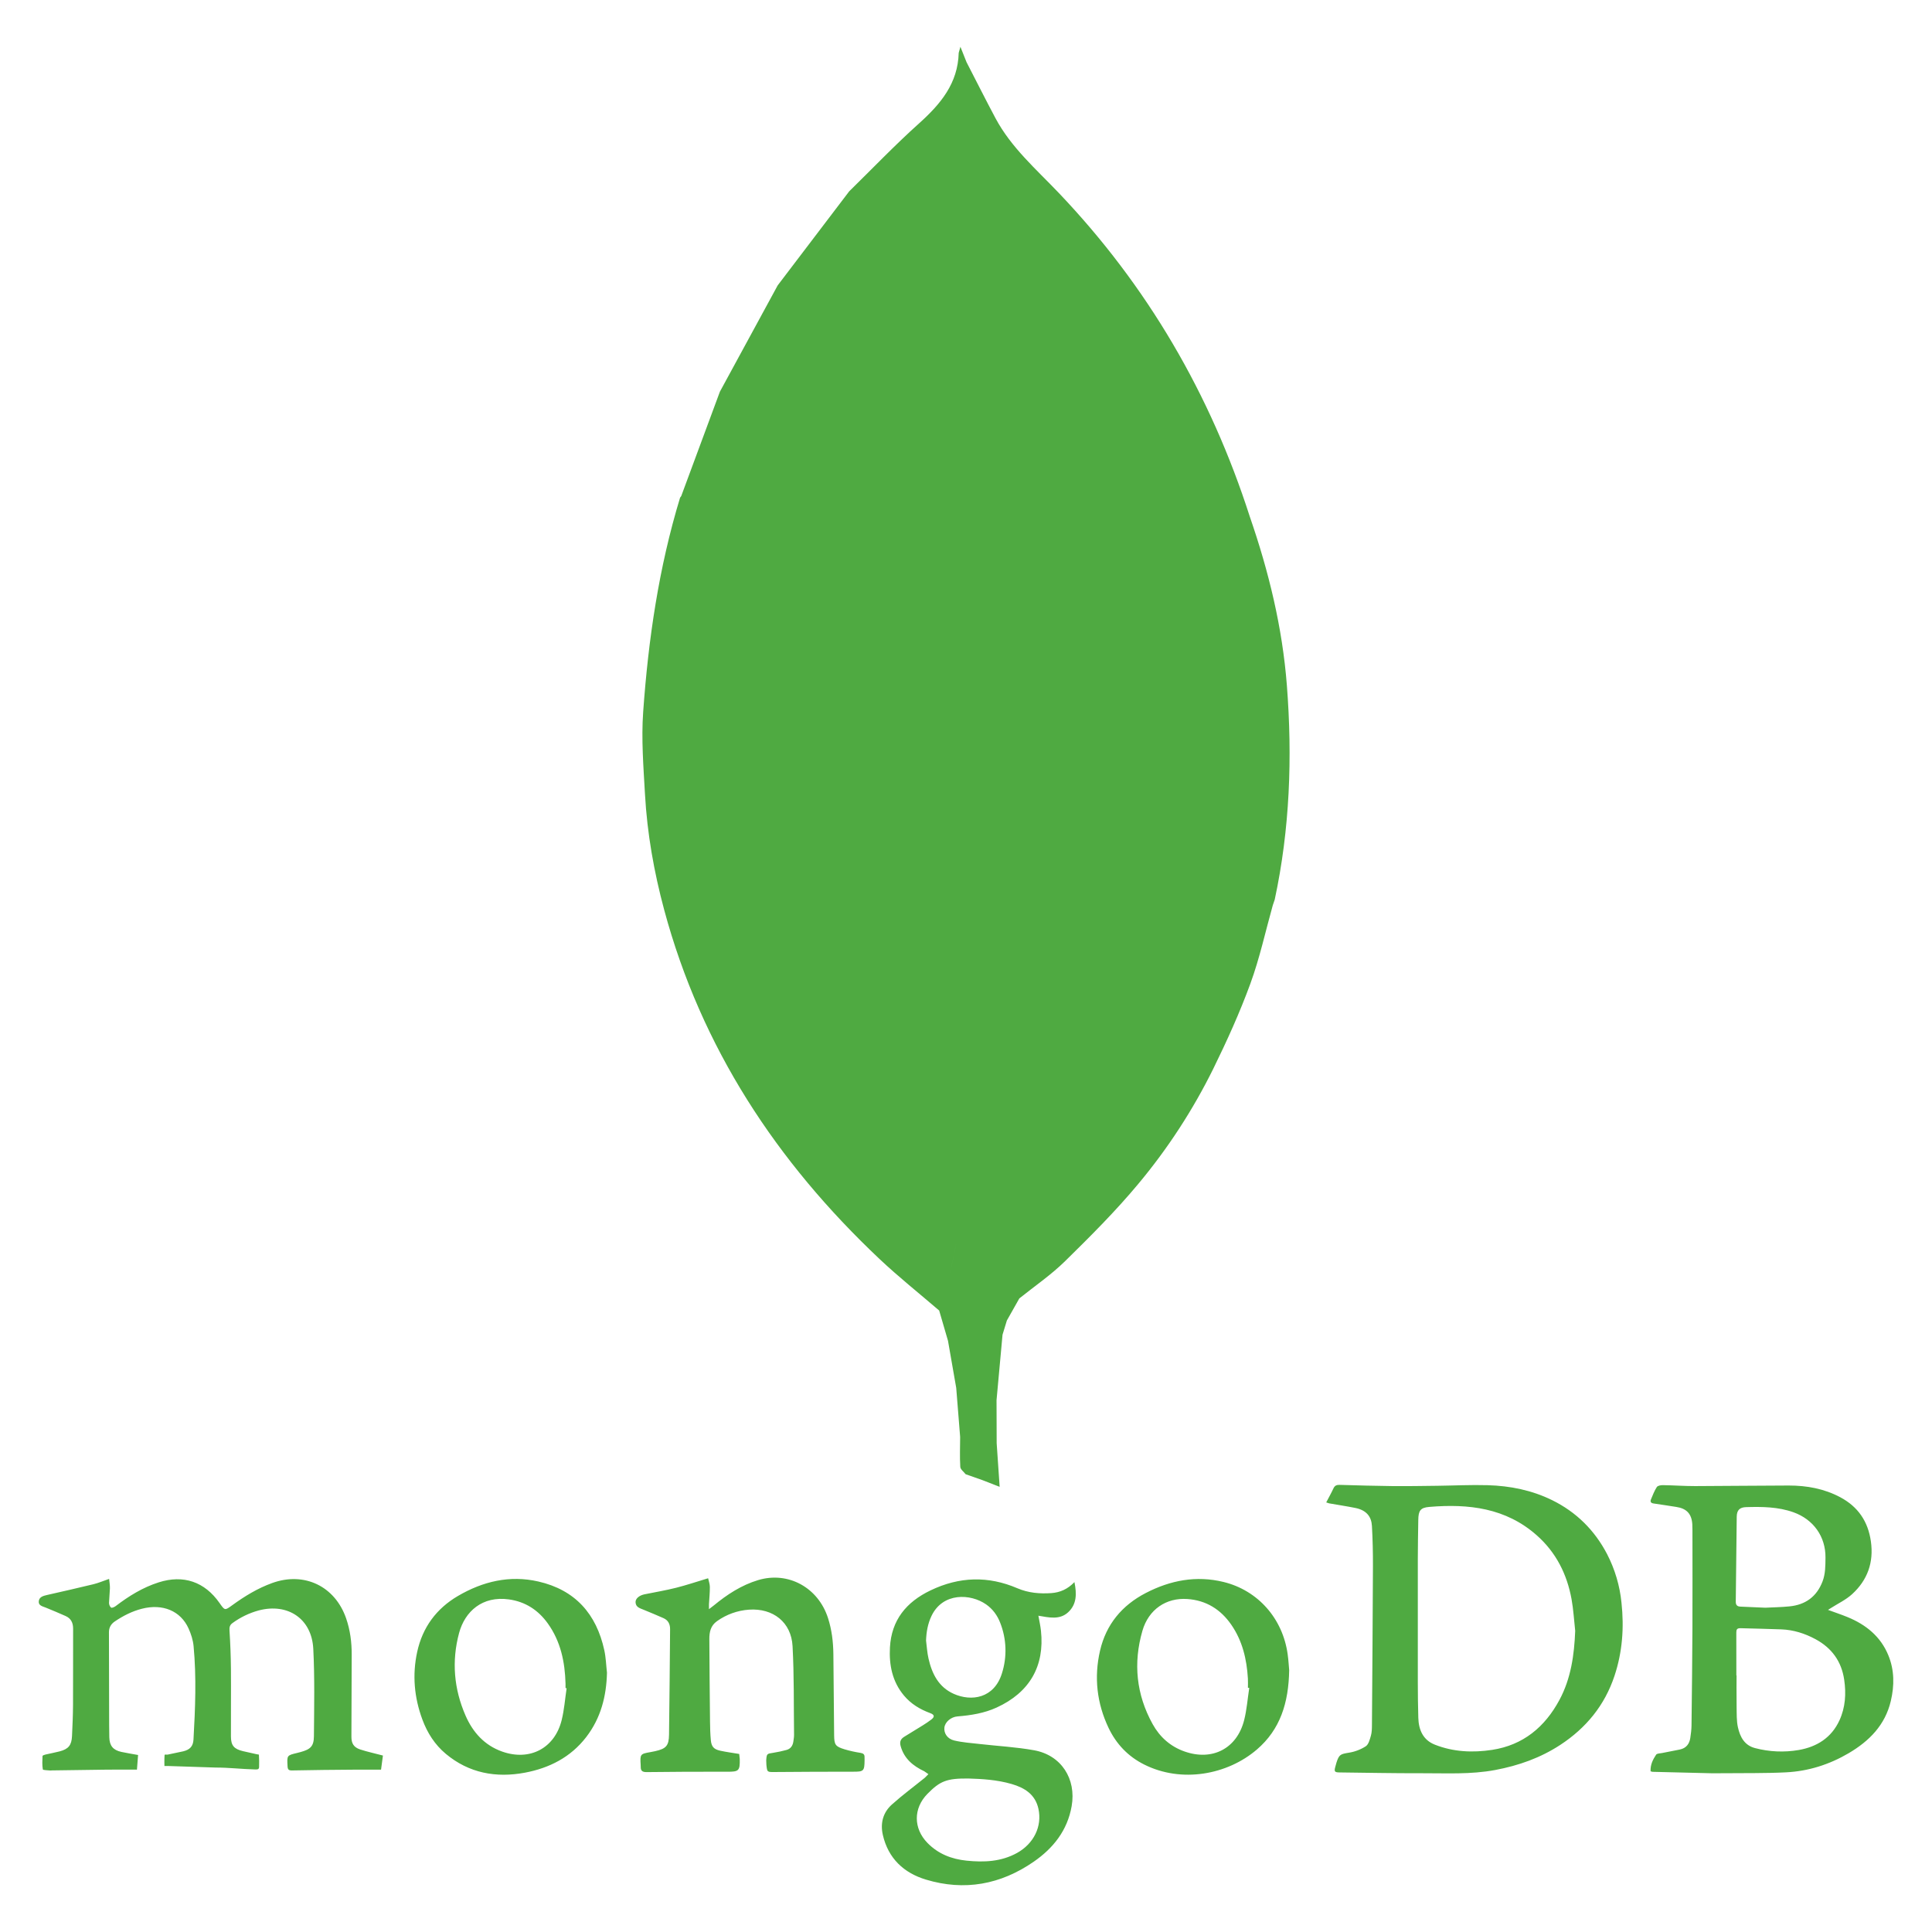
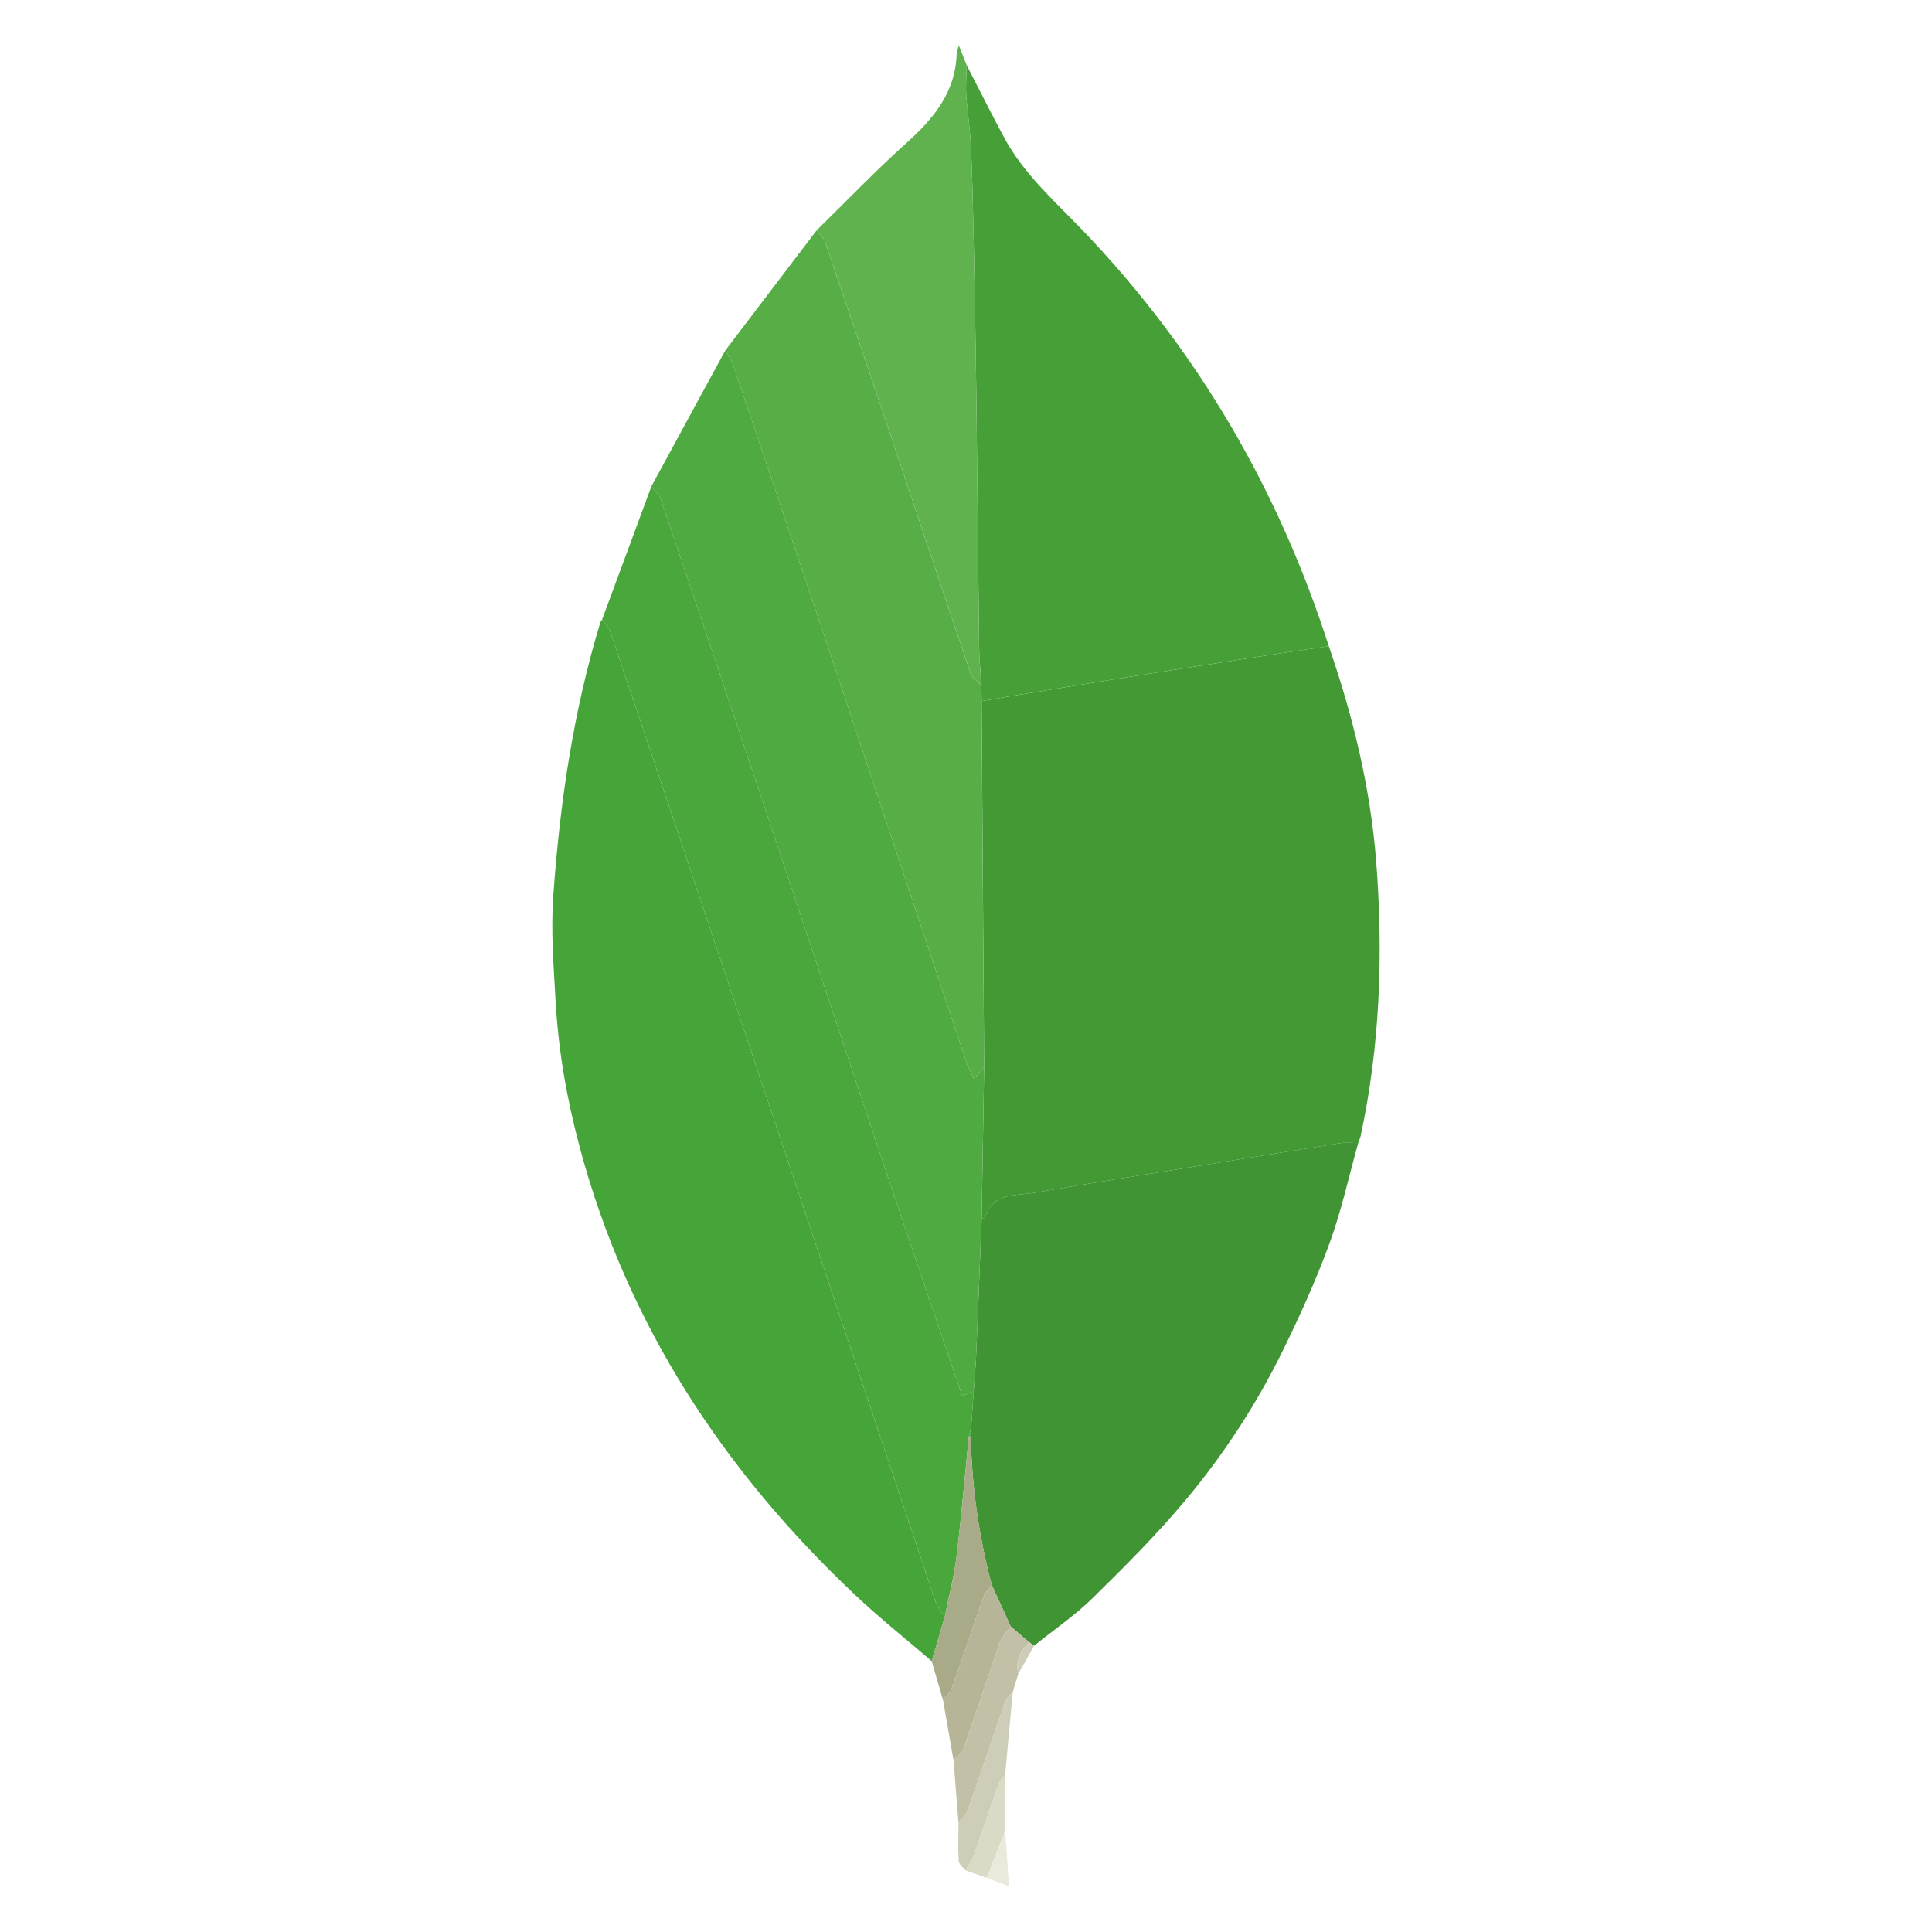
<svg xmlns="http://www.w3.org/2000/svg" viewBox="0 0 128 128">
-   <path fill-rule="evenodd" clip-rule="evenodd" fill="#4FAA41" d="M82.803 34.23c-2.604-8.108-6.781-15.284-12.667-21.459-1.488-1.562-3.142-2.993-4.18-4.936-.656-1.23-1.281-2.477-1.92-3.715l-.406-1.021-.113.402c-.053 2.02-1.197 3.389-2.621 4.668-1.604 1.438-3.096 3-4.636 4.509l-4.736 6.229-3.829 7.042-2.561 6.915-.077.107c-1.409 4.629-2.104 9.389-2.445 14.195-.129 1.807.019 3.639.12 5.455.145 2.596.596 5.147 1.272 7.66 2.457 9.126 7.444 16.695 14.263 23.127 1.266 1.195 2.635 2.282 3.956 3.418l.585 2.008.544 3.116.26 3.253c-.003.66-.03 1.323.009 1.981.011.169.231.325.355.487l1.104.388 1.149.447-.197-2.891-.009-2.848.397-4.338.288-.944.825-1.461c1.018-.818 2.109-1.562 3.036-2.473 1.677-1.647 3.351-3.317 4.852-5.122a38.489 38.489 0 004.969-7.636c.899-1.833 1.747-3.703 2.448-5.618.618-1.688 1.001-3.463 1.488-5.2l.128-.375c1.005-4.688 1.174-9.424.805-14.19-.297-3.841-1.2-7.548-2.456-11.18zm-19.9 50.275c.154-.771.345-1.538.484-2.312-.139.774-.329 1.541-.484 2.312zm3.417.532l-.646-1.415.646 1.415.949.811-.949-.811zm40.154 17.927c-.826-1.583-2.038-2.785-3.64-3.574-1.342-.66-2.785-.95-4.269-.992-1.112-.032-2.228.025-3.342.039-.989.012-1.979.029-2.968.02-1.163-.012-2.326-.047-3.489-.08-.193-.006-.33.033-.42.229-.141.305-.308.599-.481.933l.194.062c.577.102 1.157.189 1.731.304.738.147 1.07.571 1.104 1.193.05.886.07 1.774.067 2.662-.015 3.514-.04 7.028-.066 10.541-.002.232-.006.474-.069.692-.073.252-.152.578-.34.702a2.907 2.907 0 01-1.115.425c-.561.092-.655.117-.83.669l-.076.276c-.084.301-.039.36.275.363 1.802.02 3.603.059 5.404.053 1.643-.006 3.286.094 4.923-.215 1.547-.291 2.991-.801 4.309-1.664 1.71-1.121 2.94-2.619 3.589-4.574.524-1.579.641-3.19.463-4.841a8.928 8.928 0 00-.954-3.223zm-3.157 9.661c-.964 1.794-2.402 2.992-4.457 3.308-1.287.197-2.576.14-3.803-.347-.777-.308-1.066-.979-1.09-1.772a82.426 82.426 0 01-.033-2.332c-.004-2.734-.004-5.468 0-8.201.002-.861.017-1.724.031-2.586.01-.606.137-.809.728-.858 2.596-.218 5.073.062 7.13 1.889 1.272 1.13 1.996 2.571 2.297 4.226.125.69.163 1.396.241 2.096-.063 1.598-.279 3.153-1.044 4.577zm21.789-2.961c-.512-1.246-1.482-2.027-2.701-2.527-.416-.171-.845-.312-1.294-.478l.157-.1c.485-.311 1.025-.562 1.443-.945 1.016-.931 1.438-2.102 1.24-3.493-.188-1.323-.848-2.294-2.027-2.924-1.07-.57-2.224-.778-3.418-.777-2.066.002-4.133.033-6.199.037-.712.001-1.424-.052-2.136-.062-.138-.002-.343.033-.402.125-.163.25-.271.538-.387.816-.067.162-.001.251.184.275.497.068.993.153 1.491.227.688.103 1.021.461 1.063 1.154l.009.411c.001 2.155.008 4.31-.001 6.465a926.932 926.932 0 01-.061 6.456c-.003.271-.04.543-.079.812-.059.406-.276.686-.692.774l-1.177.232c-.139.028-.34.024-.397.11-.216.323-.39.676-.366 1.102l.121.033 3.953.097.793-.003c1.368-.016 2.738.011 4.104-.059 1.479-.074 2.868-.513 4.152-1.268 1.367-.805 2.419-1.866 2.793-3.462.24-1.019.241-2.044-.166-3.028zm-10.043-9.181c.006-.433.197-.621.627-.632 1.059-.029 2.111-.023 3.133.342 1.322.472 2.135 1.612 2.12 3.005-.007.535.001 1.065-.196 1.579-.389 1.012-1.135 1.546-2.193 1.65-.552.056-1.109.062-1.601.088l-1.642-.072c-.218-.008-.313-.104-.312-.328l.064-5.632zm6.806 13.494c-.529 1.151-1.493 1.756-2.7 1.966a6.823 6.823 0 01-2.892-.127c-.706-.181-.994-.748-1.135-1.377-.095-.421-.079-.922-.087-1.36-.013-.676-.003-2.079-.003-2.079h-.014c0-1 .003-1.866-.003-2.825-.001-.207.034-.31.287-.302.898.027 1.799.042 2.697.077.803.031 1.555.269 2.262.65 1.076.58 1.724 1.468 1.902 2.688.136.925.078 1.835-.314 2.689zm-98.587 1.078l.019-5.437c.003-.818-.101-1.62-.369-2.396-.739-2.137-2.777-3.11-4.899-2.343-.965.349-1.83.878-2.656 1.478-.481.35-.481.35-.829-.149-.985-1.412-2.392-1.895-4.03-1.374-1.059.336-1.985.911-2.862 1.579-.082.062-.247.131-.296.094-.082-.061-.139-.206-.137-.315l.06-.966c.005-.203-.034-.407-.054-.62-.396.137-.712.274-1.043.354-1.023.25-2.053.48-3.082.715-.249.057-.512.132-.536.418-.025.281.246.328.456.412.442.178.881.367 1.318.559.367.162.504.455.502.849-.007 1.685.004 3.368-.006 5.053-.004.685-.036 1.369-.067 2.054-.028.607-.235.861-.823 1.014-.312.082-.629.137-.943.211-.069.016-.187.06-.188.094-.013.297-.029.601.021.89.01.052.324.052.498.072l.117-.007c1.212-.018 2.424-.037 3.637-.05.643-.007 1.285-.001 1.983-.001l.075-.97c-.4-.073-.757-.128-1.109-.205-.549-.12-.783-.411-.797-.965l-.01-.793c-.006-2.057-.014-4.113-.014-6.17 0-.299.124-.536.387-.715.557-.376 1.145-.675 1.796-.842 1.372-.351 2.562.137 3.09 1.304.167.368.298.775.335 1.175.194 2.062.11 4.126-.007 6.188-.025.445-.234.669-.673.778l-1.032.218c-.083.021-.204-.035-.21.034-.023.285-.01.722-.01.722h.246l3.142.103c.861-.002 1.723.102 2.583.124.154.003.291.026.3-.152a8.492 8.492 0 00-.011-.829l-.164-.029-.885-.199c-.597-.141-.803-.368-.805-.972-.007-1.489.013-2.977 0-4.465a45.225 45.225 0 00-.095-2.551c-.015-.226.02-.374.2-.501a5.311 5.311 0 011.732-.835c1.935-.51 3.519.551 3.619 2.546.098 1.924.057 3.855.042 5.783-.005.671-.227.874-.888 1.054l-.228.059c-.677.162-.671.162-.631.881.013.225.075.283.315.277 1.379-.031 2.758-.039 4.137-.051.564-.005 1.128 0 1.742 0l.125-.936c-.539-.143-1.036-.249-1.516-.406-.424-.144-.574-.4-.572-.848zm47.489-8.241c.568-.527.572-1.223.413-1.996-.45.471-.954.688-1.529.729-.771.055-1.528-.012-2.246-.319-1.942-.834-3.854-.775-5.76.14-1.603.768-2.589 1.965-2.688 3.78-.063 1.163.155 2.264.931 3.189.465.554 1.062.913 1.735 1.161.29.107.312.245.069.43a7.01 7.01 0 01-.557.38 73.2 73.2 0 01-1.226.754c-.241.146-.323.332-.244.617.231.838.826 1.322 1.57 1.675l.271.189-.237.237c-.729.591-1.487 1.149-2.185 1.776-.586.527-.775 1.233-.598 2.012.357 1.555 1.388 2.517 2.851 2.959 2.557.774 4.958.33 7.147-1.185 1.298-.899 2.229-2.069 2.512-3.679.317-1.809-.688-3.379-2.487-3.703-1.19-.216-2.408-.278-3.612-.416-.562-.064-1.132-.102-1.679-.231-.465-.11-.696-.489-.653-.859.043-.364.43-.703.873-.738.892-.072 1.766-.211 2.588-.587 2.178-.996 3.189-2.74 2.936-5.088-.033-.316-.105-.628-.17-.996.697.117 1.41.294 1.975-.231zm-6.609 11.017c.886.026 1.894.081 2.868.366.857.25 1.562.688 1.77 1.645.251 1.156-.305 2.306-1.424 2.924-1.048.578-2.186.626-3.34.507-.988-.102-1.877-.444-2.589-1.174-.938-.961-.943-2.291-.004-3.249.839-.856 1.288-1.033 2.719-1.019zm2.217-6.962c-.516 1.651-2.018 1.879-3.195 1.351-1.003-.449-1.44-1.333-1.669-2.342-.089-.388-.11-.791-.162-1.188.021-.569.115-1.115.36-1.627.751-1.577 2.596-1.483 3.617-.769.438.306.743.722.934 1.215a4.998 4.998 0 01.115 3.36zm-9.37 5.263a7.984 7.984 0 01-1.057-.236c-.608-.186-.682-.3-.689-.943-.018-1.792-.03-3.584-.05-5.375-.01-.806-.106-1.601-.353-2.371-.65-2.03-2.641-3.12-4.633-2.521-1.104.333-2.052.952-2.935 1.679l-.322.247.001-.331c.021-.381.062-.762.059-1.143-.002-.199-.078-.399-.115-.574-.753.227-1.428.455-2.117.629-.691.174-1.396.292-2.095.434-.347.07-.602.28-.596.519.009.337.288.402.532.503.442.181.883.364 1.32.558.312.139.439.397.436.732-.022 2.329-.036 4.659-.07 6.989-.01.736-.196.93-.92 1.092l-.316.063c-.67.115-.689.142-.643.849l.004.117c-.008.272.111.36.391.357 1.78-.021 3.561-.031 5.341-.024.763.003.845-.057.829-.841l-.036-.337c-.436-.073-.853-.126-1.261-.216-.427-.095-.58-.27-.62-.704-.037-.397-.049-.8-.053-1.2-.02-1.831-.036-3.662-.045-5.492-.002-.461.083-.889.507-1.186a4.14 4.14 0 012.125-.762c1.588-.109 2.795.832 2.881 2.415.106 1.953.074 3.913.099 5.87.002.146-.024.293-.044.438-.038.286-.178.501-.468.575-.283.074-.57.14-.859.184-.431.064-.44.061-.473.496l.011.293c.051.506.052.491.564.486 1.722-.014 3.443-.023 5.164-.021.72.002.771-.032.777-.774l-.002-.176c.011-.19-.074-.267-.269-.298zm24.052-11.323c-1.805-.441-3.517-.113-5.143.728-1.58.817-2.636 2.08-3.038 3.824-.406 1.763-.212 3.483.567 5.12.507 1.063 1.287 1.885 2.349 2.419 2.486 1.252 5.527.684 7.477-.991 1.539-1.321 2.104-3.08 2.138-5.257-.021-.218-.042-.638-.1-1.054-.327-2.37-1.968-4.231-4.25-4.789zm1.367 9.155c-.479 1.886-2.11 2.724-3.95 2.076-.939-.33-1.641-.961-2.113-1.814-1.086-1.96-1.295-4.044-.677-6.182.412-1.424 1.584-2.203 2.978-2.105 1.246.087 2.204.685 2.907 1.699.741 1.07 1.027 2.287 1.103 3.565.013.205.002.41.002.616l.088.01c-.11.713-.162 1.44-.338 2.135zm-46.764-9.186c-1.899-.434-3.678-.005-5.326.96-1.425.834-2.346 2.08-2.699 3.708-.331 1.521-.196 3.016.343 4.473.328.888.825 1.669 1.554 2.278 1.535 1.281 3.329 1.605 5.238 1.248 1.616-.303 3.036-1.021 4.068-2.364.966-1.256 1.334-2.698 1.372-4.261-.057-.495-.071-.999-.176-1.482-.522-2.411-1.932-4.003-4.374-4.56zm1.549 9.18c-.463 1.876-2.12 2.735-3.947 2.087-1.173-.417-1.937-1.276-2.42-2.377-.774-1.769-.932-3.61-.431-5.476.384-1.427 1.541-2.478 3.312-2.226 1.087.154 1.935.709 2.567 1.592.854 1.191 1.135 2.555 1.174 3.988v.293l.072.011c-.105.704-.157 1.42-.327 2.108z" />
+   <path fill-rule="evenodd" clip-rule="evenodd" fill="#439934" d="M88.038 42.812c1.605 4.643 2.761 9.383 3.141 14.296.472 6.095.256 12.147-1.029 18.142-.035.165-.109.32-.164.48-.403.001-.814-.049-1.208.012-3.329.523-6.655 1.065-9.981 1.604-3.438.557-6.881 1.092-10.313 1.687-1.216.21-2.721-.041-3.212 1.641-.014.046-.154.054-.235.08l.166-10.051-.169-24.252 1.602-.275c2.62-.429 5.24-.864 7.862-1.281 3.129-.497 6.261-.98 9.392-1.465 1.381-.215 2.764-.412 4.148-.618z" />
+   <path fill-rule="evenodd" clip-rule="evenodd" fill="#45A538" d="M61.729 110.054c-1.69-1.453-3.439-2.842-5.059-4.37-8.717-8.222-15.093-17.899-18.233-29.566-.865-3.211-1.442-6.474-1.627-9.792-.13-2.322-.318-4.665-.154-6.975.437-6.144 1.325-12.229 3.127-18.147l.099-.138c.175.233.427.439.516.702 1.759 5.18 3.505 10.364 5.242 15.551 5.458 16.3 10.909 32.604 16.376 48.9.107.318.384.579.583.866l-.87 2.969z" />
+   <path fill-rule="evenodd" clip-rule="evenodd" fill="#46A037" d="M88.038 42.812c-1.384.206-2.768.403-4.149.616-3.131.485-6.263.968-9.392 1.465-2.622.417-5.242.852-7.862 1.281l-1.602.275-.012-1.045c-.053-.859-.144-1.717-.154-2.576-.069-5.478-.112-10.956-.18-16.434-.042-3.429-.105-6.857-.175-10.285-.043-2.13-.089-4.261-.185-6.388-.052-1.143-.236-2.28-.311-3.423-.042-.657.016-1.319.029-1.979.817 1.583 1.616 3.178 2.456 4.749 1.327 2.484 3.441 4.314 5.344 6.311 7.523 7.892 12.864 17.068 16.193 27.433z" />
+   <path fill-rule="evenodd" clip-rule="evenodd" fill="#409433" d="M65.036 80.753c.081-.026.222-.034.235-.08.491-1.682 1.996-1.431 3.212-1.641 3.432-.594 6.875-1.13 10.313-1.687 3.326-.539 6.652-1.081 9.981-1.604.394-.062.805-.011 1.208-.012-.622 2.22-1.112 4.488-1.901 6.647-.896 2.449-1.98 4.839-3.131 7.182a49.142 49.142 0 01-6.353 9.763c-1.919 2.308-4.058 4.441-6.202 6.548-1.185 1.165-2.582 2.114-3.882 3.161l-.337-.23-1.214-1.038-1.256-2.753a41.402 41.402 0 01-1.394-9.838l.023-.561.171-2.426c.057-.828.133-1.655.168-2.485.129-2.982.241-5.964.359-8.946z" />
+   <path fill-rule="evenodd" clip-rule="evenodd" fill="#4FAA41" d="M65.036 80.753c-.118 2.982-.23 5.964-.357 8.947-.035.83-.111 1.657-.168 2.485l-.765.289c-1.699-5.002-3.399-9.951-5.062-14.913-2.75-8.209-5.467-16.431-8.213-24.642a4498.887 4498.887 0 00-6.7-19.867c-.105-.31-.407-.552-.617-.826l4.896-9.002c.168.292.39.565.496.879a6167.476 6167.476 0 016.768 20.118c2.916 8.73 5.814 17.467 8.728 26.198.116.349.308.671.491 1.062l.67-.78-.167 10.052z" />
+   <path fill-rule="evenodd" clip-rule="evenodd" fill="#4AA73C" d="M43.155 32.227c.21.274.511.516.617.826a4498.887 4498.887 0 016.7 19.867c2.746 8.211 5.463 16.433 8.213 24.642 1.662 4.961 3.362 9.911 5.062 14.913l.765-.289-.171 2.426-.155.559c-.266 2.656-.49 5.318-.814 7.968-.163 1.328-.509 2.632-.772 3.947-.198-.287-.476-.548-.583-.866-5.467-16.297-10.918-32.6-16.376-48.9a3888.972 3888.972 0 00-5.242-15.551c-.089-.263-.34-.469-.516-.702l3.272-8.84z" />
+   <path fill-rule="evenodd" clip-rule="evenodd" fill="#57AE47" d="M65.202 70.702l-.67.78c-.183-.391-.375-.714-.491-1.062-2.913-8.731-5.812-17.468-8.728-26.198a6167.476 6167.476 0 00-6.768-20.118c-.105-.314-.327-.588-.496-.879l6.055-7.965c.191.255.463.482.562.769 1.681 4.921 3.347 9.848 5.003 14.778 1.547 4.604 3.071 9.215 4.636 13.813.105.308.47.526.714.786l.012 1.045c.058 8.082.115 16.167.171 24.251z" />
+   <path fill-rule="evenodd" clip-rule="evenodd" fill="#60B24F" d="M65.021 45.404c-.244-.26-.609-.478-.714-.786-1.565-4.598-3.089-9.209-4.636-13.813-1.656-4.93-3.322-9.856-5.003-14.778-.099-.287-.371-.514-.562-.769 1.969-1.928 3.877-3.925 5.925-5.764 1.821-1.634 3.285-3.386 3.352-5.968.003-.107.059-.214.145-.514l.519 1.306c-.013.661-.072 1.322-.029 1.979.075 1.143.259 2.28.311 3.423.096 2.127.142 4.258.185 6.388.069 3.428.132 6.856.175 10.285.067 5.478.111 10.956.18 16.434.008.861.098 1.718.152 2.577z" />
+   <path fill-rule="evenodd" clip-rule="evenodd" fill="#A9AA88" d="M62.598 107.085c.263-1.315.609-2.62.772-3.947.325-2.649.548-5.312.814-7.968l.066-.01.066.011a41.402 41.402 0 001.394 9.838c-.176.232-.425.439-.518.701-.727 2.05-1.412 4.116-2.143 6.166-.1.28-.378.498-.574.744l-.747-2.566.87-2.969z" />
+   <path fill-rule="evenodd" clip-rule="evenodd" fill="#B6B598" d="M62.476 112.621c.196-.246.475-.464.574-.744.731-2.05 1.417-4.115 2.143-6.166.093-.262.341-.469.518-.701l1.255 2.754c-.248.352-.59.669-.728 1.061l-2.404 7.059c-.099.283-.437.483-.663.722l-.695-3.985z" />
+   <path fill-rule="evenodd" clip-rule="evenodd" fill="#C2C1A7" d="M63.171 116.605c.227-.238.564-.439.663-.722l2.404-7.059c.137-.391.48-.709.728-1.061l1.215 1.037c-.587.58-.913 1.25-.717 2.097l-.369 1.208c-.168.207-.411.387-.494.624-.839 2.403-1.64 4.819-2.485 7.222-.107.305-.404.544-.614.812-.109-1.387-.22-2.771-.331-4.158z" />
+   <path fill-rule="evenodd" clip-rule="evenodd" fill="#CECDB7" d="M63.503 120.763c.209-.269.506-.508.614-.812.845-2.402 1.646-4.818 2.485-7.222.083-.236.325-.417.494-.624l-.509 5.545c-.136.157-.333.294-.398.477-.575 1.614-1.117 3.24-1.694 4.854-.119.333-.347.627-.525.938-.158-.207-.441-.407-.454-.623-.051-.841-.016-1.688-.013-2.533z" />
+   <path fill-rule="evenodd" clip-rule="evenodd" fill="#DBDAC7" d="M63.969 123.919c.178-.312.406-.606.525-.938.578-1.613 1.119-3.239 1.694-4.854.065-.183.263-.319.398-.477l.012 3.64-1.218 3.124-1.411-.495z" />
+   <path fill-rule="evenodd" clip-rule="evenodd" fill="#EBE9DC" d="M65.38 124.415l1.218-3.124.251 3.696-1.469-.572z" />
+   <path fill-rule="evenodd" clip-rule="evenodd" fill="#CECDB7" d="M67.464 110.898c-.196-.847.129-1.518.717-2.097l.337.23-1.054 1.867z" />
+   <path fill-rule="evenodd" clip-rule="evenodd" fill="#4FAA41" d="M64.316 95.172l-.066-.011-.066.01.155-.559-.023.56z" />
</svg>
